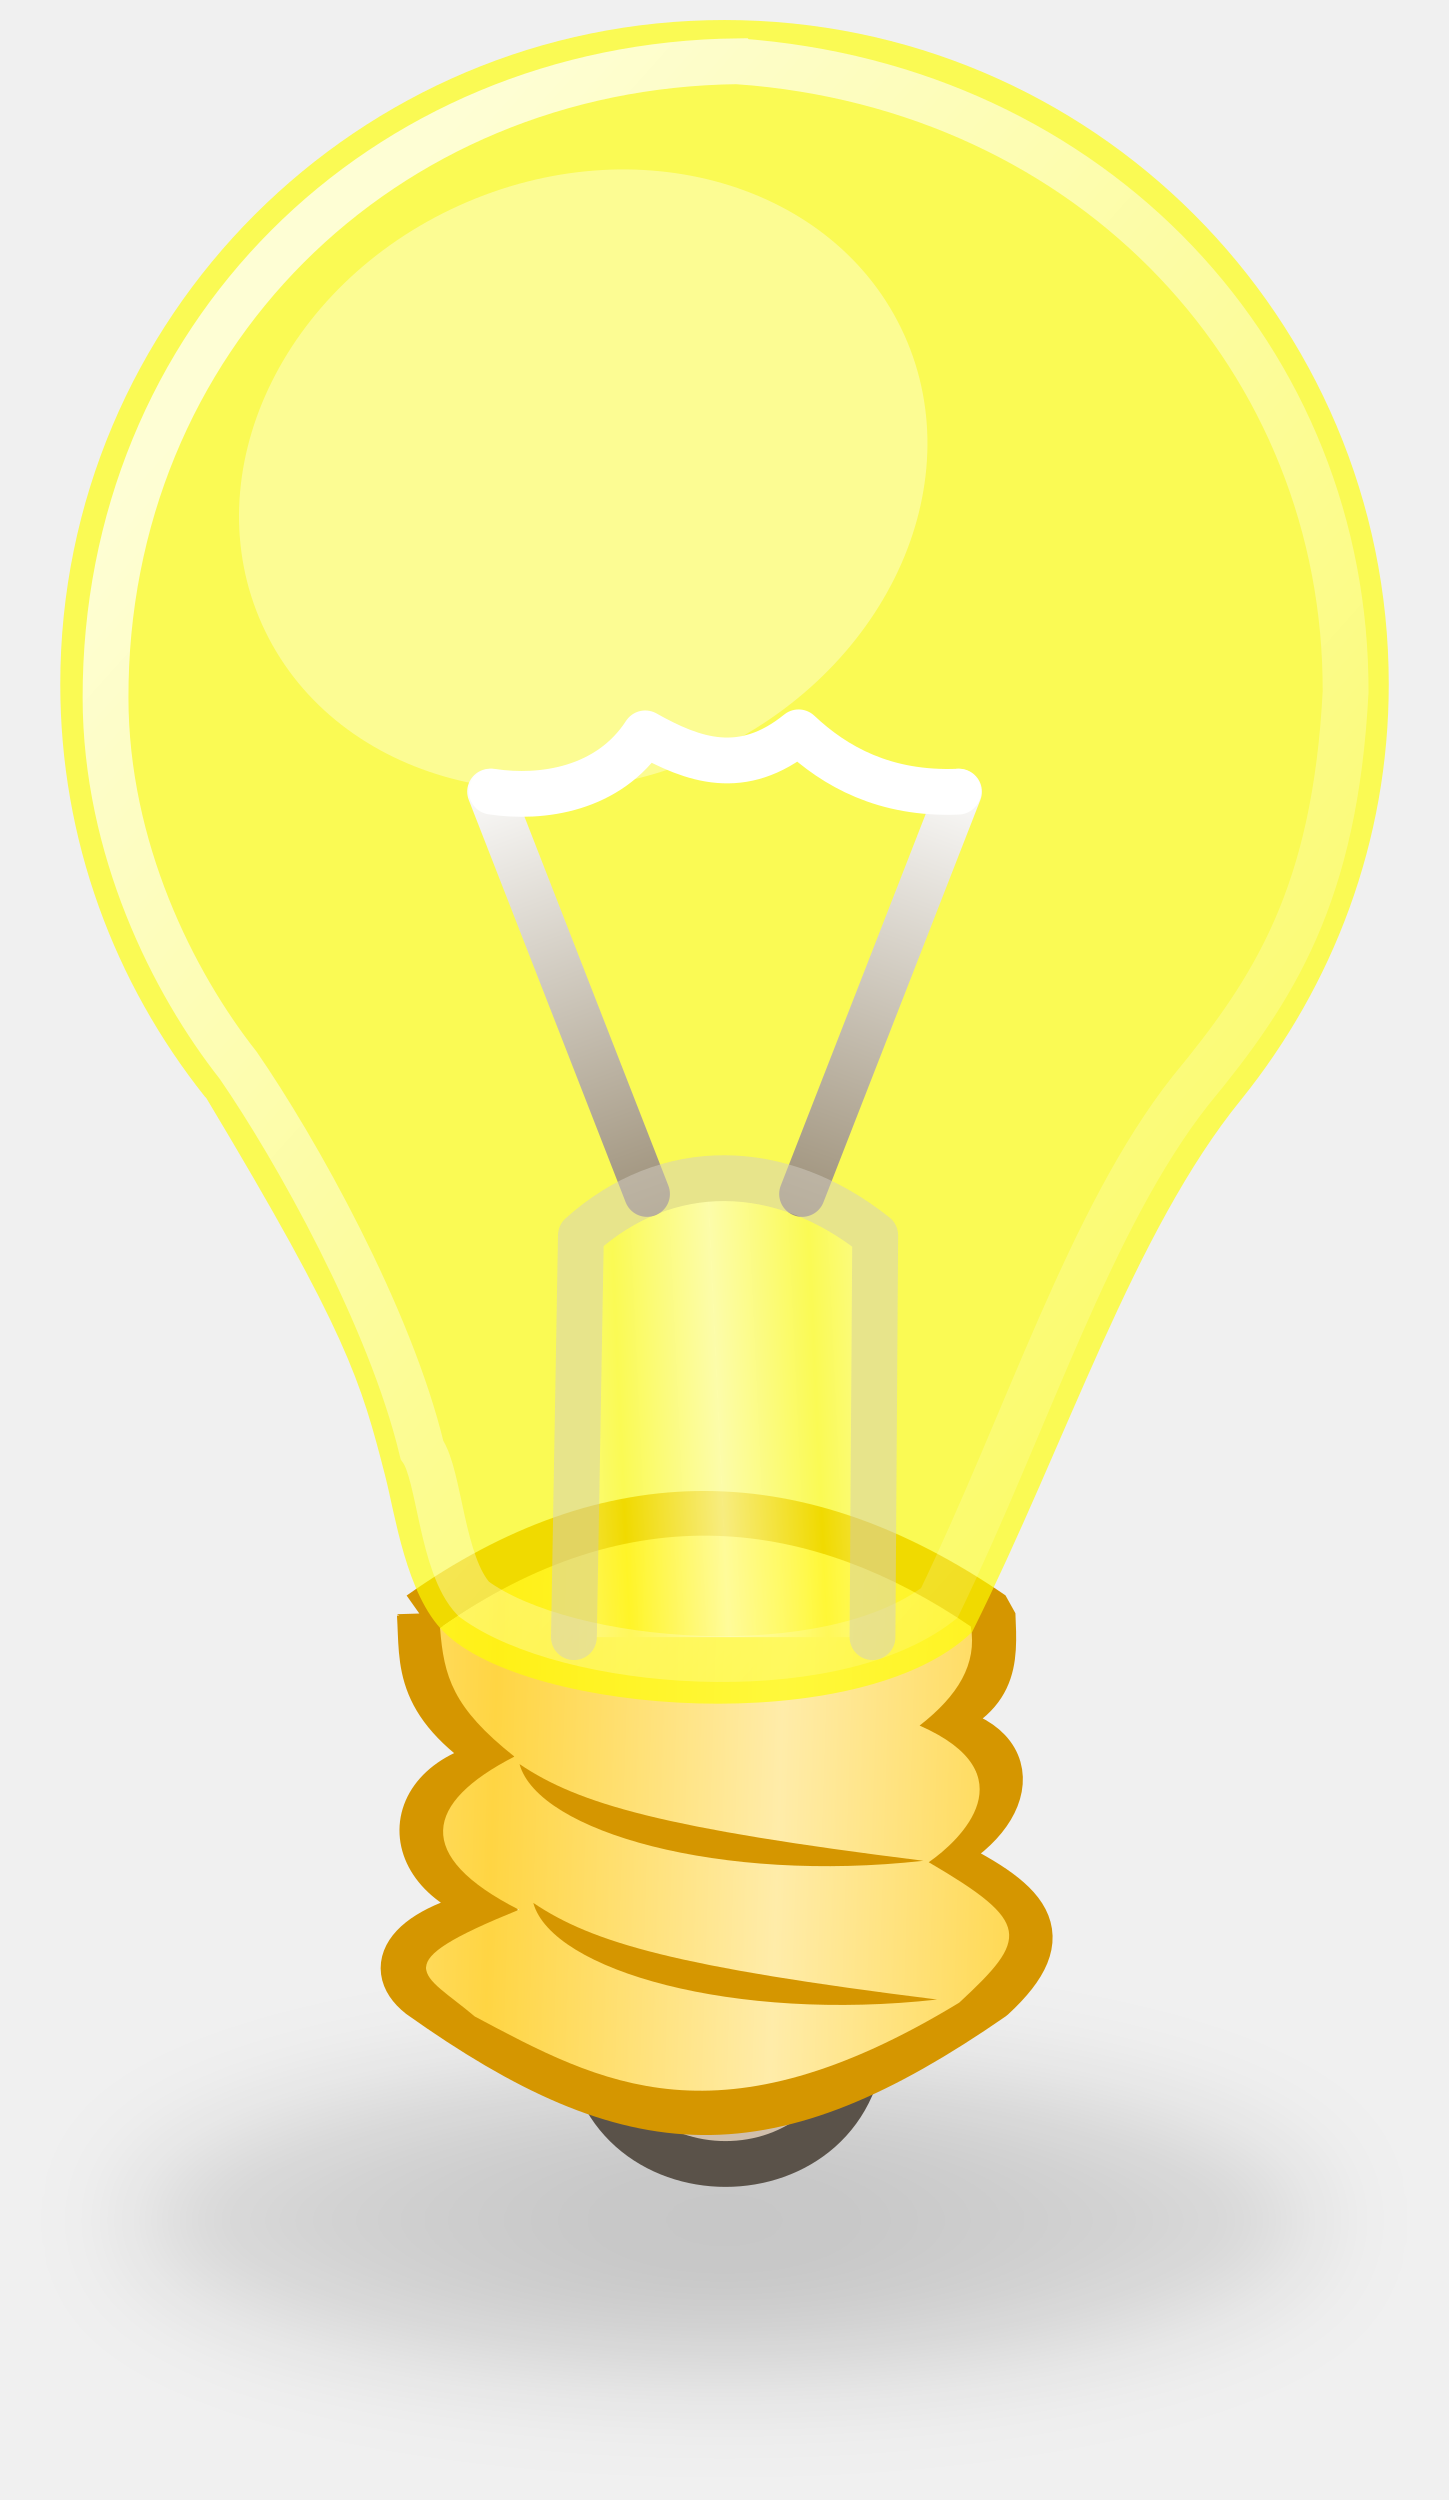
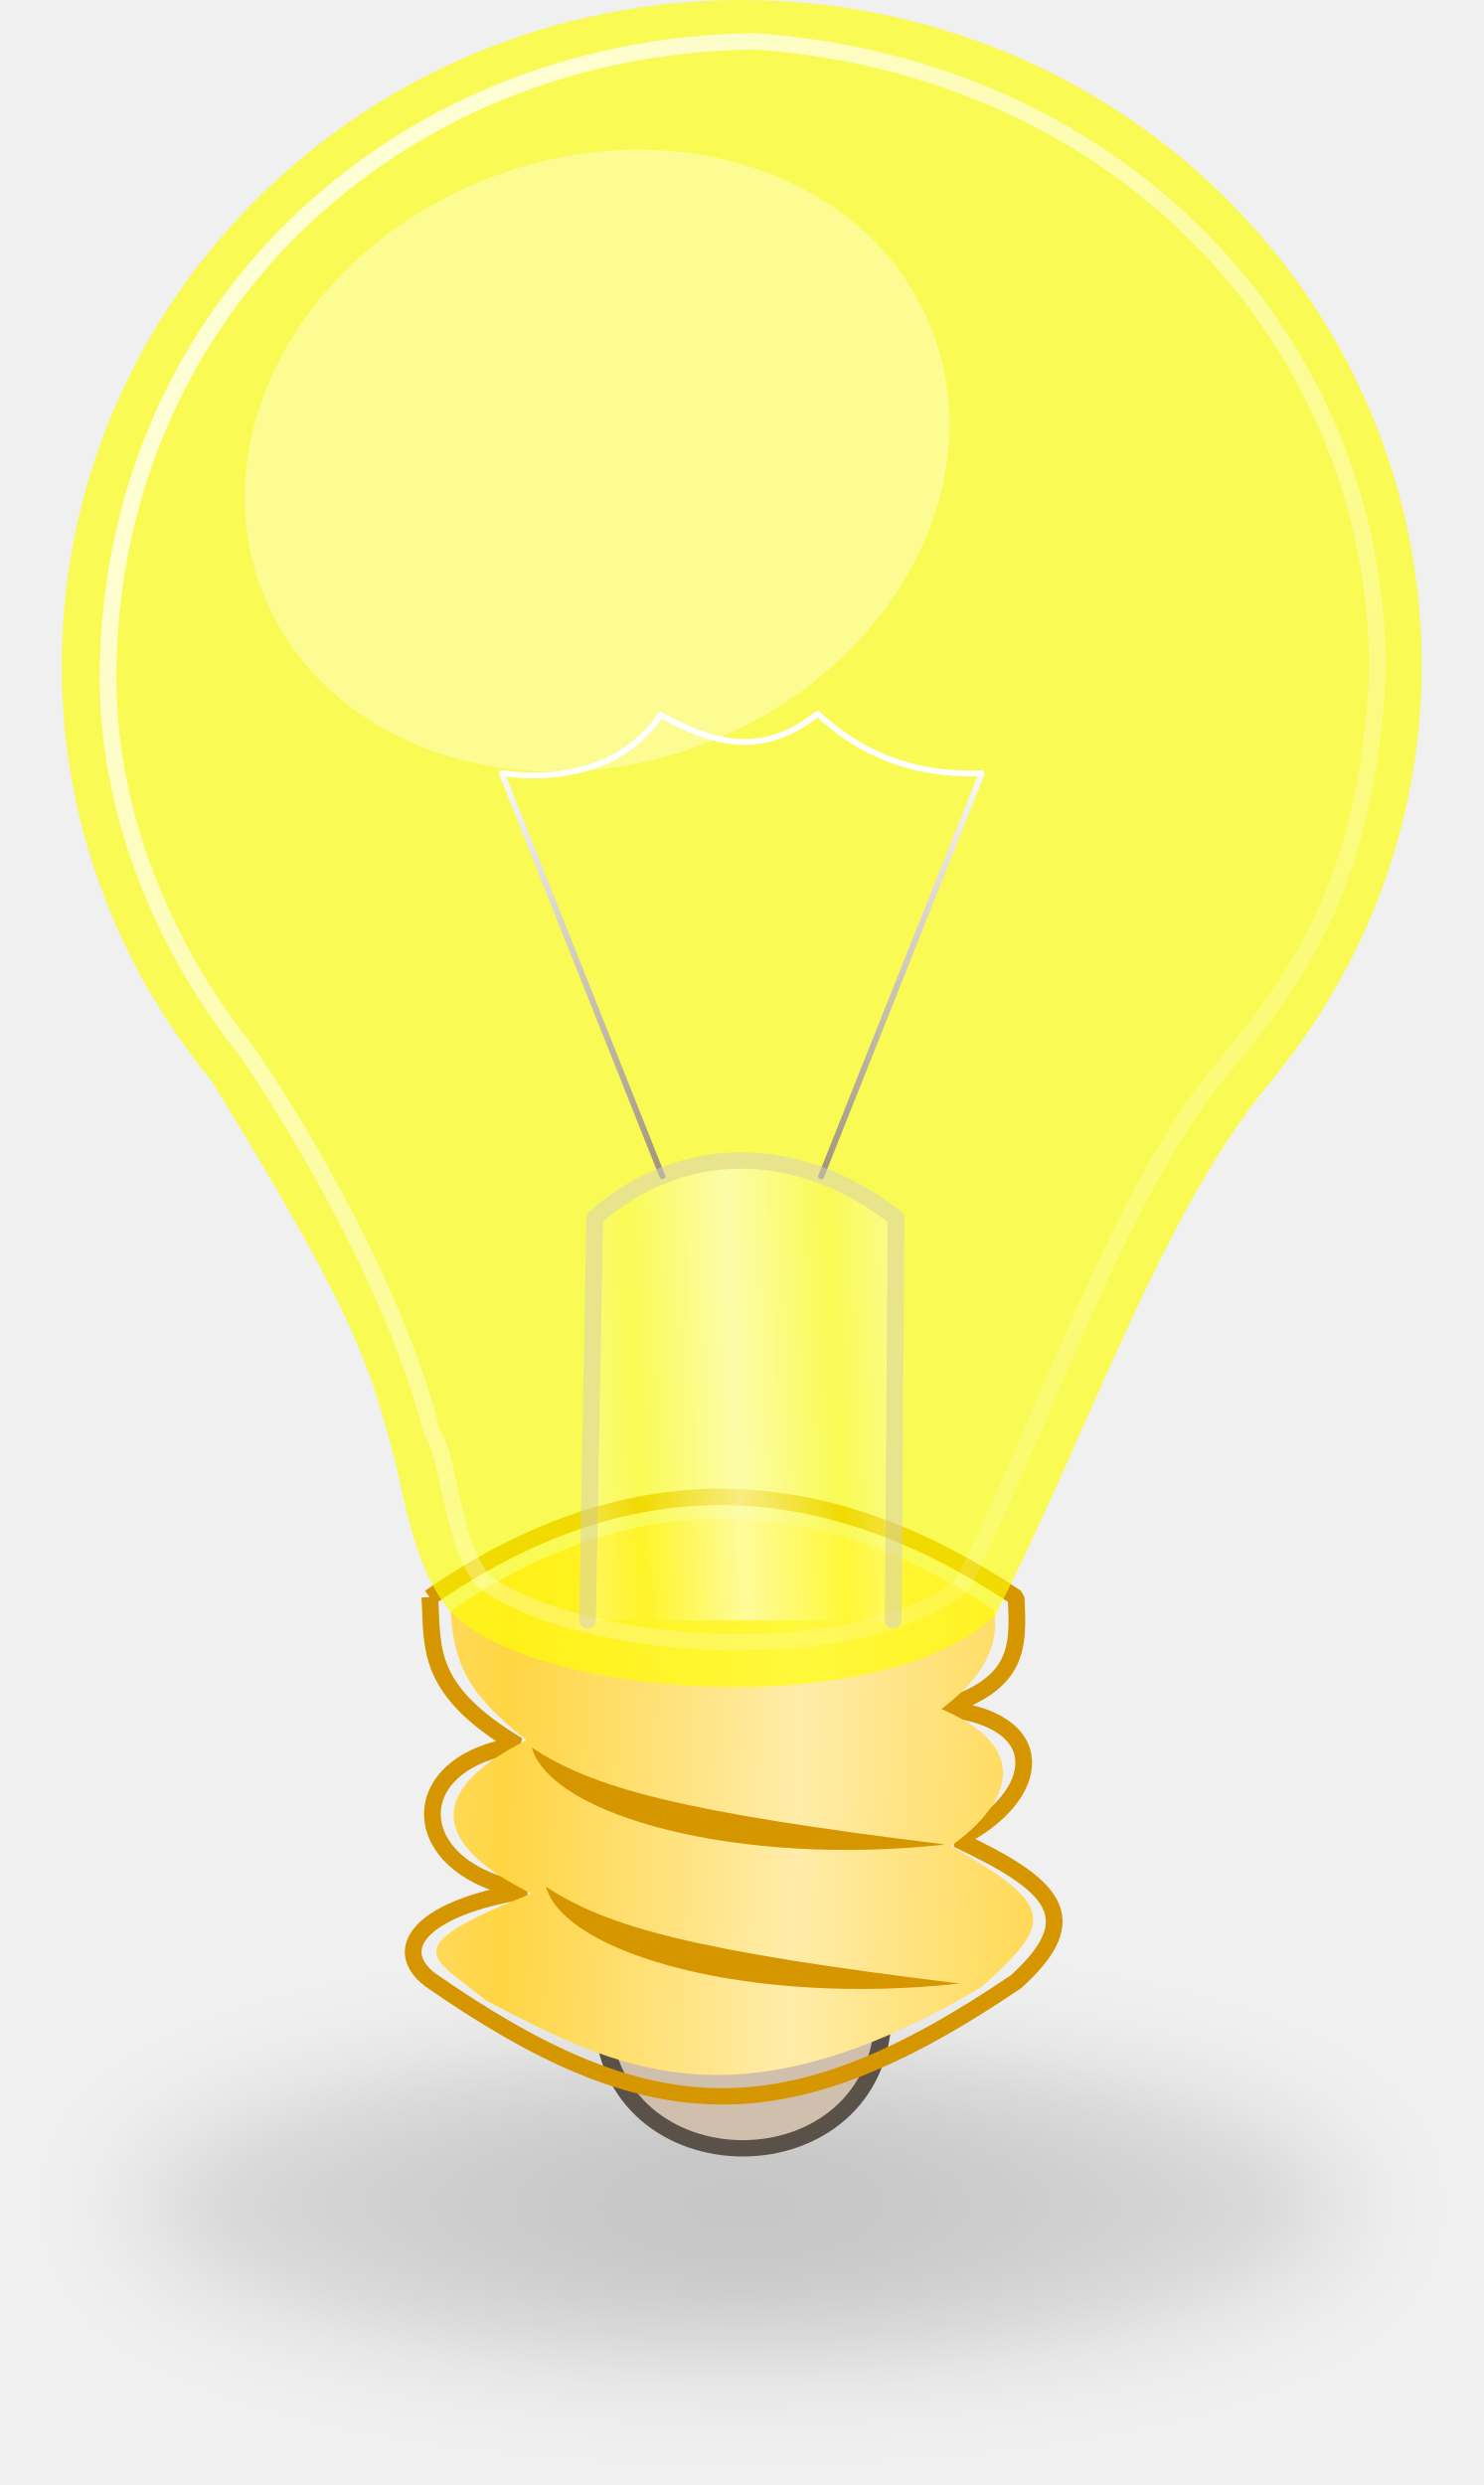
- <svg xmlns="http://www.w3.org/2000/svg" xmlns:xlink="http://www.w3.org/1999/xlink" viewBox="0 0 27.811 47.987" version="1.1" id="svg73">
+ <svg xmlns="http://www.w3.org/2000/svg" xmlns:xlink="http://www.w3.org/1999/xlink" viewBox="0 0 79.009 132.364" version="1.1" id="svg73" width="79.009" height="132.364">
  <defs id="defs39">
-     <filter id="k" x="-.106" y="-.415" width="1.212" height="1.831">
+     <filter id="k" x="-0.106" y="-0.415" width="1.212" height="1.831">
      <feGaussianBlur stdDeviation="1.154" id="feGaussianBlur2" />
    </filter>
    <linearGradient id="j" x1="18.929" x2="25.179" y1="1045.3" y2="1045.5" gradientUnits="userSpaceOnUse" spreadMethod="reflect">
      <stop stop-color="#ffd543" offset="0" id="stop5" />
      <stop stop-color="#ffeca9" offset="1" id="stop7" />
    </linearGradient>
    <linearGradient id="i" x1="9.076" x2="31.059" y1="1006.4" y2="1040.4" gradientUnits="userSpaceOnUse">
      <stop stop-color="#729fcf" offset="0" id="stop10" />
      <stop stop-color="#3465a4" offset="1" id="stop12" />
    </linearGradient>
    <linearGradient id="b">
      <stop stop-color="#fff" offset="0" id="stop15" />
      <stop stop-color="#fff" stop-opacity="0" offset="1" id="stop17" />
    </linearGradient>
    <linearGradient id="a">
      <stop stop-color="#fff" offset="0" id="stop20" />
      <stop stop-color="#837356" offset="1" id="stop22" />
    </linearGradient>
    <linearGradient id="h" x1="15.536" x2="42.623" y1="1010.8" y2="1035" gradientUnits="userSpaceOnUse" xlink:href="#b" />
-     <linearGradient id="g" x1="21.732" x2="21.571" y1="21.438" y2="31.795" gradientTransform="matrix(.71907 -.28041 .46212 1.185 -6.21 1005.7)" gradientUnits="userSpaceOnUse" xlink:href="#a" />
-     <linearGradient id="f" x1="21.732" x2="21.571" y1="21.438" y2="31.795" gradientTransform="matrix(-.71907 -.28041 -.46212 1.185 53.825 1005.7)" gradientUnits="userSpaceOnUse" xlink:href="#a" />
+     <linearGradient id="g" x1="21.732" x2="21.571" y1="21.438" y2="31.795" gradientTransform="matrix(0.71907,-0.28041,0.46212,1.185,-6.21,1005.7)" gradientUnits="userSpaceOnUse" xlink:href="#a" />
+     <linearGradient id="f" x1="21.732" x2="21.571" y1="21.438" y2="31.795" gradientTransform="matrix(-0.71907,-0.28041,-0.46212,1.185,53.825,1005.7)" gradientUnits="userSpaceOnUse" xlink:href="#a" />
    <linearGradient id="e" x1="23.887" x2="26.034" y1="1036.2" y2="1036.1" gradientUnits="userSpaceOnUse" xlink:href="#b" spreadMethod="reflect" />
-     <radialGradient id="d" cx="-12.895" cy="47.333" r="15.813" gradientTransform="matrix(1 0 0 .38609 0 29.058)" gradientUnits="userSpaceOnUse">
+     <radialGradient id="d" cx="-12.895" cy="47.333" r="15.813" gradientTransform="matrix(1,0,0,0.38609,0,29.058)" gradientUnits="userSpaceOnUse">
      <stop offset="0" id="stop29" />
      <stop stop-opacity=".389" offset="1" id="stop31" />
    </radialGradient>
-     <radialGradient id="c" cx="23.656" cy="18.72" r="15" gradientTransform="matrix(.9994 -.034562 .050507 1.4605 -.57423 997.5)" gradientUnits="userSpaceOnUse">
+     <radialGradient id="c" cx="23.656" cy="18.72" r="15" gradientTransform="matrix(0.9994,-0.034562,0.050507,1.4605,-0.57423,997.5)" gradientUnits="userSpaceOnUse">
      <stop stop-color="#fff" stop-opacity=".337" offset="0" id="stop34" />
      <stop stop-color="#729fcf" stop-opacity=".89" offset="1" id="stop36" />
    </radialGradient>
  </defs>
-   <path transform="matrix(.87934 0 0 .87934 25.244 .99609)" d="m0.148 47.333c0 1.842-5.84 3.335-13.043 3.335s-13.043-1.493-13.043-3.335 5.84-3.335 13.043-3.335 13.043 1.493 13.043 3.335z" fill="url(#d)" filter="url(#k)" opacity=".193" id="path41" />
-   <g transform="matrix(0.87934,0,0,0.87934,-7.2083,-883.88)" id="g71">
-     <path d="m 21.035,1049.4 h 6 c 0,4 -6,4 -6,0 z" fill="#d0bfac" stroke="#5a5249" id="path43" />
-     <path d="m 17.362,1040.4 c 4.167,-2.946 8.271,-2.896 12.501,0 0.047,1.055 0.101,1.887 -1.607,2.415 2.391,0.205 2.207,1.916 0.357,2.857 2.052,0.988 2.765,1.695 1.25,3.096 -4.904,3.399 -7.823,3.282 -12.501,-0.045 -0.833,-0.66 -0.222,-1.56 2.054,-1.936 -2.586,-0.435 -2.681,-2.809 -0.179,-3.17 -1.993,-1.219 -1.807,-2.132 -1.875,-3.218 z" fill="none" stroke="#d59600" stroke-linecap="square" stroke-linejoin="bevel" id="path45" />
-     <path d="m 17.804,1040.7 c 4.167,-2.946 8.095,-2.406 11.585,-0.032 0.141,0.818 -0.278,1.508 -1.118,2.162 2.407,1.057 0.897,2.5 0.199,2.983 2.257,1.319 2.181,1.663 0.666,3.065 -5.251,3.194 -7.823,1.767 -10.575,0.302 -1.133,-0.96 -2.022,-1.118 0.965,-2.33 -2.317,-1.177 -2.066,-2.335 -0.1,-3.343 -1.35,-1.07 -1.539,-1.745 -1.623,-2.808 z" fill="url(#j)" id="path47" />
-     <path d="m 24.013,1005.6 c -8.008,0 -14.5,6.492 -14.5,14.5 0,3.408 1.188,6.525 3.156,9 l 0.031,0.031 c 3.085,5.146 3.372,6.173 3.906,8.25 0.214,0.831 0.457,2.591 1.281,3.406 1.846,1.824 9.116,2.335 11.531,0 2.069,-4.148 3.529,-8.744 5.875,-11.625 2,-2.486 3.219,-5.623 3.219,-9.062 0,-8.008 -6.492,-14.5 -14.5,-14.5 z" fill="#ffc803" opacity="0.65" id="path49" style="display:inline;fill:#ffff00" />
-     <path d="m 24.3,1006.5 c -7.789,0.089 -13.811,6.053 -13.799,13.897 0.005,3.288 1.472,6.213 2.896,8.021 1.256,1.822 3.312,5.487 4.011,8.393 0.389,0.55 0.426,2.513 1.129,3.255 2.026,1.495 7.752,1.954 10.164,0.089 1.932,-4.003 3.294,-8.405 5.484,-11.186 1.829,-2.216 3.153,-4.272 3.385,-8.7 0.023,-7.237 -5.472,-13.21 -13.269,-13.768 z" fill="none" opacity="0.75" stroke="url(#h)" id="path53" />
-     <g transform="translate(0.20586,-3.4566)" fill="none" stroke-linecap="round" id="g61">
-       <path d="m 18.69,1025.9 3.425,8.782" stroke="url(#g)" id="path55" />
-       <path d="m 28.925,1025.9 -3.425,8.782" stroke="url(#f)" id="path57" />
-       <path d="m 18.728,1025.9 c 1.097,0.167 2.558,-0.051 3.348,-1.272 1.05,0.592 2.122,0.973 3.348,-0.022 0.793,0.747 1.878,1.359 3.482,1.295" stroke="#ffffff" stroke-linejoin="round" id="path59" />
+   <path transform="matrix(2.498164,0,0,2.445104,71.71826,1.701663)" d="m 0.148,47.333 c 0,1.842 -5.84,3.335 -13.043,3.335 -7.204,0 -13.043,-1.493 -13.043,-3.335 0,-1.842 5.84,-3.335 13.043,-3.335 7.204,0 13.043,1.493 13.043,3.335 z" fill="url(#d)" filter="url(#k)" opacity="0.193" id="path41" style="fill:url(#d);stroke-width:0.356" />
+   <g transform="matrix(0.87934,0,0,0.87934,18.39529,-844.0653)" id="g71">
+     <path d="m 21.035,1049.4 h 6 c 0,4 -6,4 -6,0 z" fill="#d0bfac" stroke="#5a5249" id="path43" transform="matrix(2.840954,0,0,2.780613,-44.20647,-1836.299)" style="stroke-width:0.356" />
+     <path d="m 17.362,1040.4 c 4.167,-2.946 8.271,-2.896 12.501,0 0.047,1.055 0.101,1.887 -1.607,2.415 2.391,0.205 2.207,1.916 0.357,2.857 2.052,0.988 2.765,1.695 1.25,3.096 -4.904,3.399 -7.823,3.282 -12.501,-0.045 -0.833,-0.66 -0.222,-1.56 2.054,-1.936 -2.586,-0.435 -2.681,-2.809 -0.179,-3.17 -1.993,-1.219 -1.807,-2.132 -1.875,-3.218 z" fill="none" stroke="#d59600" stroke-linecap="square" stroke-linejoin="bevel" id="path45" transform="matrix(2.840954,0,0,2.780613,-44.20647,-1836.299)" style="stroke-width:0.356" />
+     <path d="m 17.804,1040.7 c 4.167,-2.946 8.095,-2.406 11.585,-0.032 0.141,0.818 -0.278,1.508 -1.118,2.162 2.407,1.057 0.897,2.5 0.199,2.983 2.257,1.319 2.181,1.663 0.666,3.065 -5.251,3.194 -7.823,1.767 -10.575,0.302 -1.133,-0.96 -2.022,-1.118 0.965,-2.33 -2.317,-1.177 -2.066,-2.335 -0.1,-3.343 -1.35,-1.07 -1.539,-1.745 -1.623,-2.808 z" fill="url(#j)" id="path47" transform="matrix(2.840954,0,0,2.780613,-44.20647,-1836.299)" style="fill:url(#j);stroke-width:0.356" />
+     <path d="m 24.013,1005.6 c -8.008,0 -14.5,6.492 -14.5,14.5 0,3.408 1.188,6.525 3.156,9 l 0.031,0.031 c 3.085,5.146 3.372,6.173 3.906,8.25 0.214,0.831 0.457,2.591 1.281,3.406 1.846,1.824 9.116,2.335 11.531,0 2.069,-4.148 3.529,-8.744 5.875,-11.625 2,-2.486 3.219,-5.623 3.219,-9.062 0,-8.008 -6.492,-14.5 -14.5,-14.5 z" fill="#ffc803" opacity="0.65" id="path49" style="display:inline;fill:#ffff00;stroke-width:0.356" transform="matrix(2.840954,0,0,2.780613,-44.20647,-1836.299)" />
+     <path d="m 24.3,1006.5 c -7.789,0.089 -13.811,6.053 -13.799,13.897 0.005,3.288 1.472,6.213 2.896,8.021 1.256,1.822 3.312,5.487 4.011,8.393 0.389,0.55 0.426,2.513 1.129,3.255 2.026,1.495 7.752,1.954 10.164,0.089 1.932,-4.003 3.294,-8.405 5.484,-11.186 1.829,-2.216 3.153,-4.272 3.385,-8.7 0.023,-7.237 -5.472,-13.21 -13.269,-13.768 z" fill="none" opacity="0.75" stroke="url(#h)" id="path53" transform="matrix(2.840954,0,0,2.780613,-44.20647,-1836.299)" style="stroke:url(#h);stroke-width:0.356" />
+     <g transform="matrix(2.840954,0,0,2.780613,-43.62163,-1845.91)" fill="none" stroke-linecap="round" id="g61" style="stroke-width:0.356">
+       <path d="m 18.69,1025.9 3.425,8.782" stroke="url(#g)" id="path55" style="stroke:url(#g);stroke-width:0.127" />
+       <path d="m 28.925,1025.9 -3.425,8.782" stroke="url(#f)" id="path57" style="stroke:url(#f);stroke-width:0.127" />
+       <path d="m 18.728,1025.9 c 1.097,0.167 2.558,-0.051 3.348,-1.272 1.05,0.592 2.122,0.973 3.348,-0.022 0.793,0.747 1.878,1.359 3.482,1.295" stroke="#ffffff" stroke-linejoin="round" id="path59" style="stroke-width:0.127" />
    </g>
-     <path d="m 20.725,1040.9 0.153,-8.77 c 1.875,-1.686 4.355,-1.646 6.424,0 l -0.059,8.77" fill="url(#e)" opacity="0.5" stroke="#d3cdc2" stroke-linecap="round" stroke-linejoin="round" id="path63" style="display:inline" />
-     <path transform="matrix(1.0883,-0.49096,0.51575,1.1433,-1.588,1004.4)" d="m 19.761,15.549 c 0,2.894 -2.883,5.24 -6.44,5.24 -3.557,0 -6.44,-2.346 -6.44,-5.24 0,-2.894 2.883,-5.24 6.44,-5.24 3.557,0 6.44,2.346 6.44,5.24 z" fill="#ffffff" opacity="0.37" id="path65" style="display:inline" />
-     <path transform="translate(0,1004.4)" d="m 19.538,39.271 c 1.297,0.875 3.139,1.403 8.816,2.11 -4.42,0.495 -8.409,-0.631 -8.816,-2.11 z" fill="#d59600" id="path67" style="display:inline" />
-     <path d="m 19.838,1046.7 c 1.297,0.875 3.139,1.403 8.816,2.11 -4.42,0.495 -8.409,-0.631 -8.816,-2.11 z" fill="#d59600" id="path69" style="display:inline" />
+     <path d="m 20.725,1040.9 0.153,-8.77 c 1.875,-1.686 4.355,-1.646 6.424,0 l -0.059,8.77" fill="url(#e)" opacity="0.5" stroke="#d3cdc2" stroke-linecap="round" stroke-linejoin="round" id="path63" style="display:inline;fill:url(#e);stroke-width:0.356" transform="matrix(2.840954,0,0,2.780613,-44.20647,-1836.299)" />
+     <path transform="matrix(3.09181,-1.36517,1.465222,3.179075,-48.7179,956.5489)" d="m 19.761,15.549 c 0,2.894 -2.883,5.24 -6.44,5.24 -3.557,0 -6.44,-2.346 -6.44,-5.24 0,-2.894 2.883,-5.24 6.44,-5.24 3.557,0 6.44,2.346 6.44,5.24 z" fill="#ffffff" opacity="0.37" id="path65" style="display:inline;stroke-width:0.356" />
+     <path transform="matrix(2.840954,0,0,2.780613,-44.20647,956.5489)" d="m 19.538,39.271 c 1.297,0.875 3.139,1.403 8.816,2.11 -4.42,0.495 -8.409,-0.631 -8.816,-2.11 z" fill="#d59600" id="path67" style="display:inline;stroke-width:0.356" />
+     <path d="m 19.838,1046.7 c 1.297,0.875 3.139,1.403 8.816,2.11 -4.42,0.495 -8.409,-0.631 -8.816,-2.11 z" fill="#d59600" id="path69" style="display:inline;stroke-width:0.356" transform="matrix(2.840954,0,0,2.780613,-44.20647,-1836.299)" />
  </g>
</svg>
